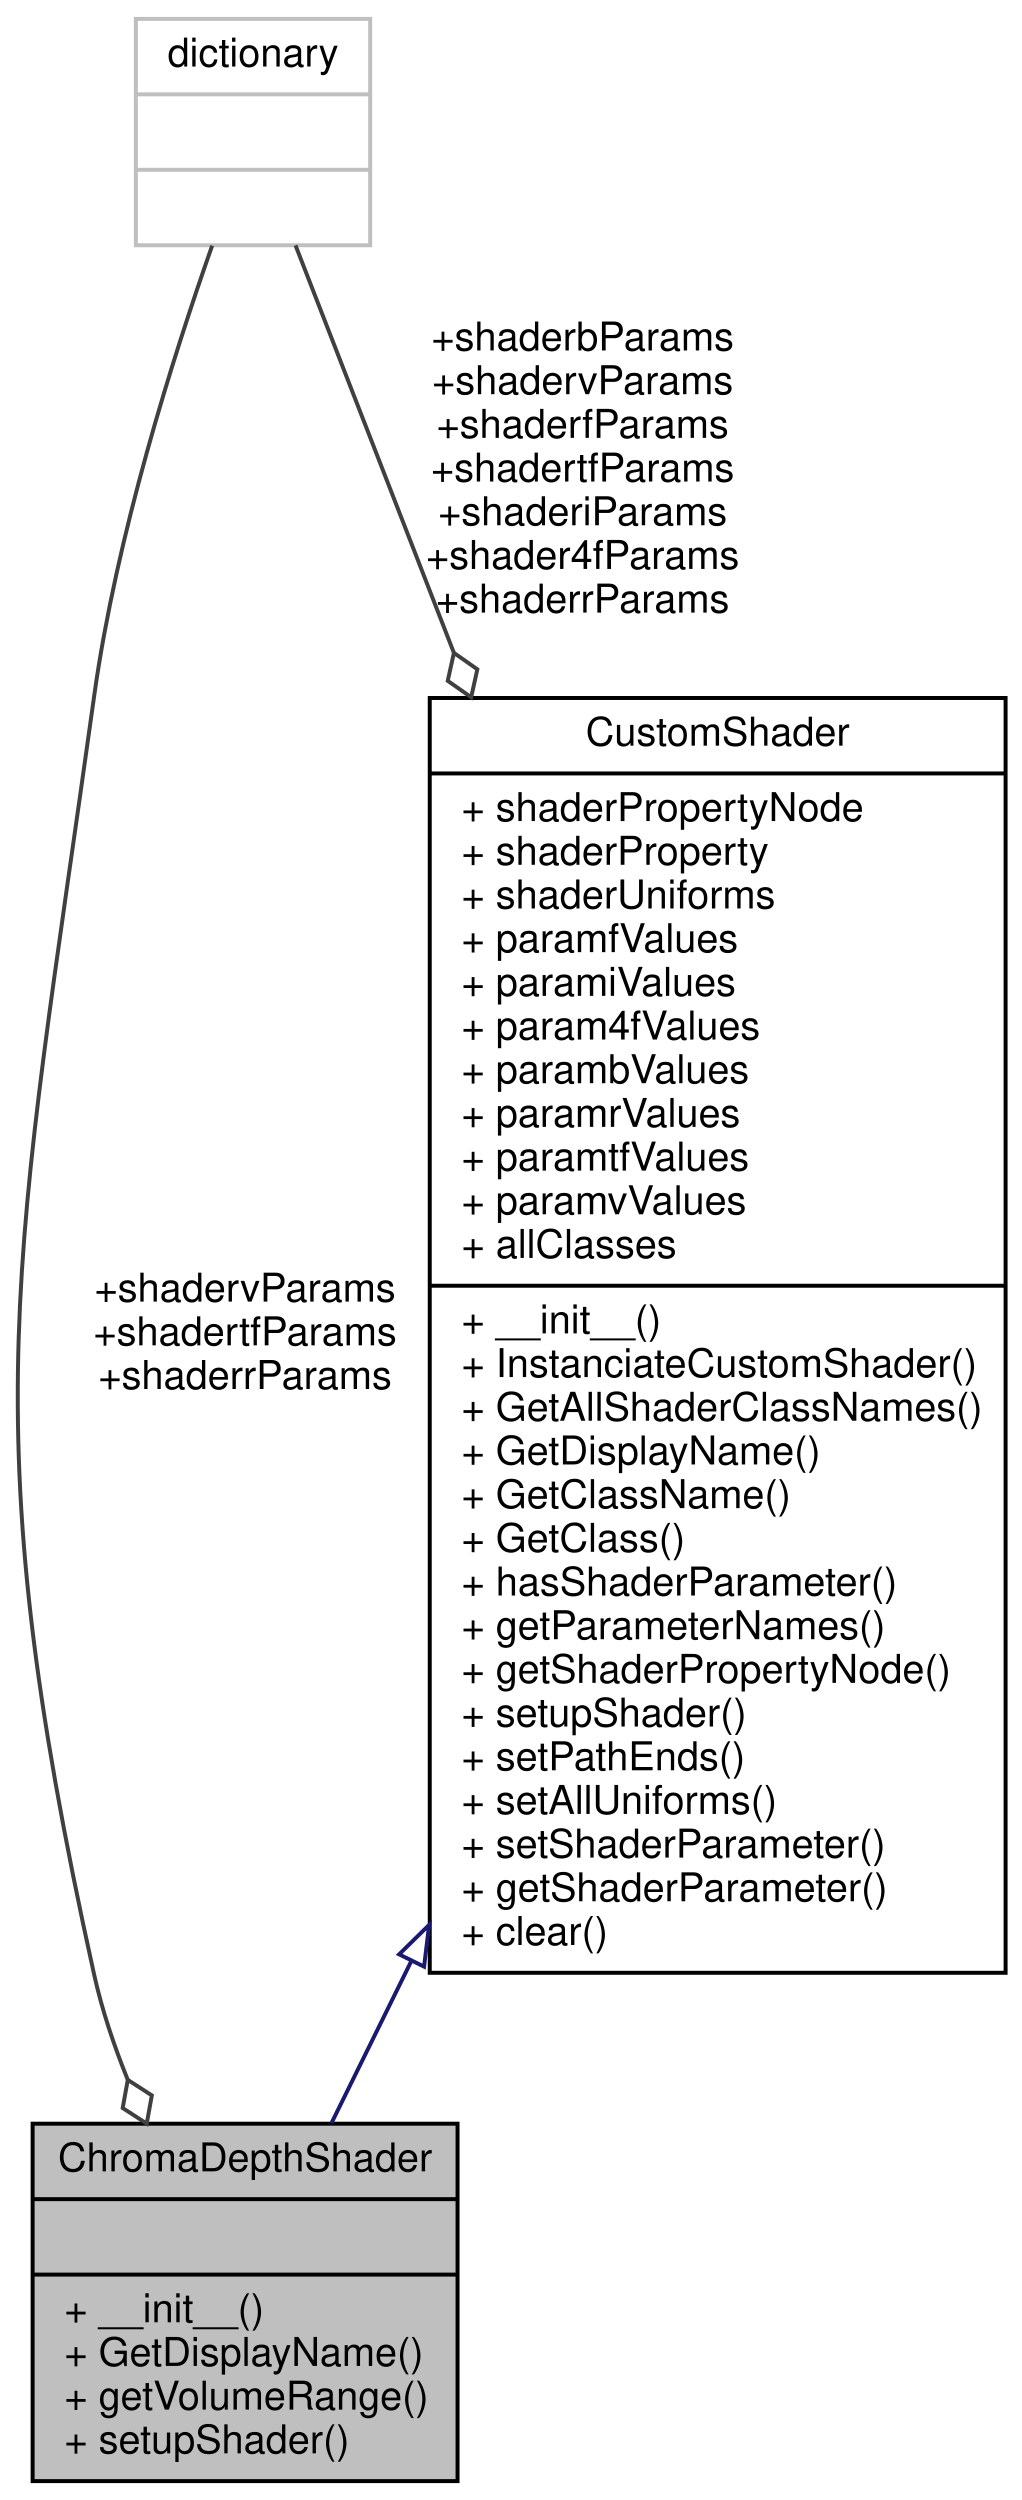
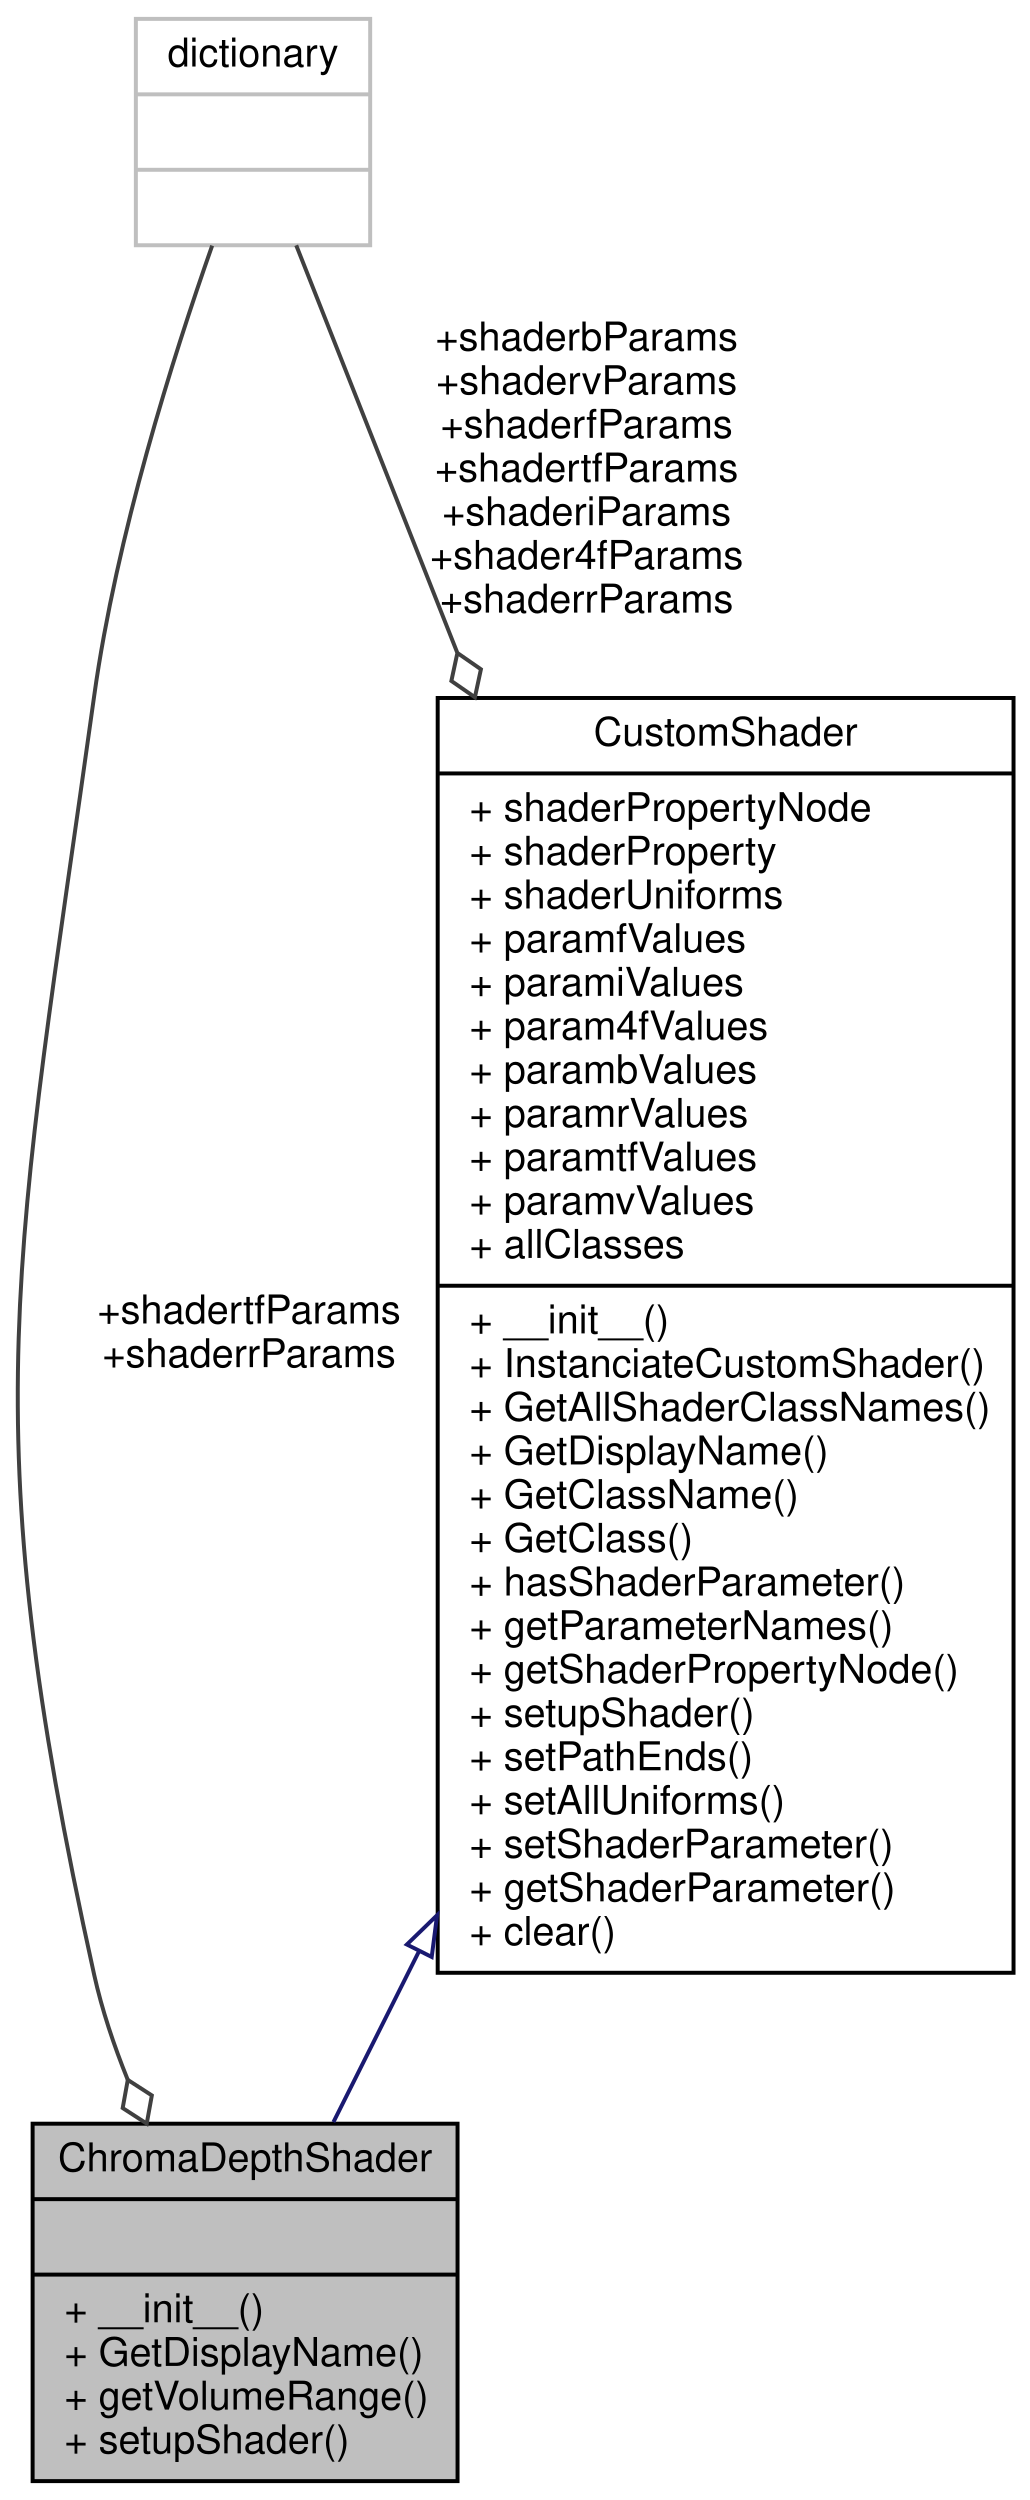
- <svg xmlns="http://www.w3.org/2000/svg" xmlns:xlink="http://www.w3.org/1999/xlink" width="257pt" height="629pt" viewBox="0.00 0.00 257.21 629.00">
+ <svg xmlns="http://www.w3.org/2000/svg" xmlns:xlink="http://www.w3.org/1999/xlink" width="259pt" height="629pt" viewBox="0.00 0.00 259.21 629.00">
  <g id="graph0" class="graph" transform="scale(1 1) rotate(0) translate(4 625)">
    <g id="node1" class="node">
      <g id="a_node1">
        <a xlink:title=" ">
          <polygon fill="#bfbfbf" stroke="black" points="4.212,-0.5 4.212,-90.5 111.212,-90.5 111.212,-0.5 4.212,-0.5" />
          <text text-anchor="middle" x="57.712" y="-78.5" font-family="Helvetica,sans-Serif" font-size="10.00">ChromaDepthShader</text>
          <polyline fill="none" stroke="black" points="4.212,-71.5 111.212,-71.5 " />
          <text text-anchor="middle" x="57.712" y="-59.5" font-family="Helvetica,sans-Serif" font-size="10.00"> </text>
          <polyline fill="none" stroke="black" points="4.212,-52.5 111.212,-52.5 " />
          <text text-anchor="start" x="12.212" y="-40.5" font-family="Helvetica,sans-Serif" font-size="10.00">+ __init__()</text>
          <text text-anchor="start" x="12.212" y="-29.5" font-family="Helvetica,sans-Serif" font-size="10.00">+ GetDisplayName()</text>
          <text text-anchor="start" x="12.212" y="-18.5" font-family="Helvetica,sans-Serif" font-size="10.00">+ getVolumeRange()</text>
          <text text-anchor="start" x="12.212" y="-7.5" font-family="Helvetica,sans-Serif" font-size="10.00">+ setupShader()</text>
        </a>
      </g>
    </g>
    <g id="node2" class="node">
      <g id="a_node2">
        <a xlink:href="class_slicer_p_r_i_s_m_1_1_resources_1_1_custom_shader_1_1_custom_shader.html" target="_top" xlink:title=" ">
-           <polygon fill="none" stroke="black" points="104.212,-128.5 104.212,-449.5 249.212,-449.5 249.212,-128.5 104.212,-128.5" />
-           <text text-anchor="middle" x="176.712" y="-437.5" font-family="Helvetica,sans-Serif" font-size="10.00">CustomShader</text>
-           <polyline fill="none" stroke="black" points="104.212,-430.5 249.212,-430.5 " />
-           <text text-anchor="start" x="112.212" y="-418.5" font-family="Helvetica,sans-Serif" font-size="10.00">+ shaderPropertyNode</text>
-           <text text-anchor="start" x="112.212" y="-407.5" font-family="Helvetica,sans-Serif" font-size="10.00">+ shaderProperty</text>
-           <text text-anchor="start" x="112.212" y="-396.5" font-family="Helvetica,sans-Serif" font-size="10.00">+ shaderUniforms</text>
-           <text text-anchor="start" x="112.212" y="-385.5" font-family="Helvetica,sans-Serif" font-size="10.00">+ paramfValues</text>
-           <text text-anchor="start" x="112.212" y="-374.5" font-family="Helvetica,sans-Serif" font-size="10.00">+ paramiValues</text>
-           <text text-anchor="start" x="112.212" y="-363.5" font-family="Helvetica,sans-Serif" font-size="10.00">+ param4fValues</text>
-           <text text-anchor="start" x="112.212" y="-352.5" font-family="Helvetica,sans-Serif" font-size="10.00">+ parambValues</text>
-           <text text-anchor="start" x="112.212" y="-341.5" font-family="Helvetica,sans-Serif" font-size="10.00">+ paramrValues</text>
-           <text text-anchor="start" x="112.212" y="-330.5" font-family="Helvetica,sans-Serif" font-size="10.00">+ paramtfValues</text>
-           <text text-anchor="start" x="112.212" y="-319.5" font-family="Helvetica,sans-Serif" font-size="10.00">+ paramvValues</text>
-           <text text-anchor="start" x="112.212" y="-308.5" font-family="Helvetica,sans-Serif" font-size="10.00">+ allClasses</text>
-           <polyline fill="none" stroke="black" points="104.212,-301.5 249.212,-301.5 " />
-           <text text-anchor="start" x="112.212" y="-289.5" font-family="Helvetica,sans-Serif" font-size="10.00">+ __init__()</text>
-           <text text-anchor="start" x="112.212" y="-278.5" font-family="Helvetica,sans-Serif" font-size="10.00">+ InstanciateCustomShader()</text>
-           <text text-anchor="start" x="112.212" y="-267.5" font-family="Helvetica,sans-Serif" font-size="10.00">+ GetAllShaderClassNames()</text>
-           <text text-anchor="start" x="112.212" y="-256.5" font-family="Helvetica,sans-Serif" font-size="10.00">+ GetDisplayName()</text>
-           <text text-anchor="start" x="112.212" y="-245.5" font-family="Helvetica,sans-Serif" font-size="10.00">+ GetClassName()</text>
-           <text text-anchor="start" x="112.212" y="-234.5" font-family="Helvetica,sans-Serif" font-size="10.00">+ GetClass()</text>
-           <text text-anchor="start" x="112.212" y="-223.5" font-family="Helvetica,sans-Serif" font-size="10.00">+ hasShaderParameter()</text>
-           <text text-anchor="start" x="112.212" y="-212.5" font-family="Helvetica,sans-Serif" font-size="10.00">+ getParameterNames()</text>
-           <text text-anchor="start" x="112.212" y="-201.5" font-family="Helvetica,sans-Serif" font-size="10.00">+ getShaderPropertyNode()</text>
-           <text text-anchor="start" x="112.212" y="-190.5" font-family="Helvetica,sans-Serif" font-size="10.00">+ setupShader()</text>
-           <text text-anchor="start" x="112.212" y="-179.5" font-family="Helvetica,sans-Serif" font-size="10.00">+ setPathEnds()</text>
-           <text text-anchor="start" x="112.212" y="-168.5" font-family="Helvetica,sans-Serif" font-size="10.00">+ setAllUniforms()</text>
-           <text text-anchor="start" x="112.212" y="-157.5" font-family="Helvetica,sans-Serif" font-size="10.00">+ setShaderParameter()</text>
-           <text text-anchor="start" x="112.212" y="-146.5" font-family="Helvetica,sans-Serif" font-size="10.00">+ getShaderParameter()</text>
-           <text text-anchor="start" x="112.212" y="-135.5" font-family="Helvetica,sans-Serif" font-size="10.00">+ clear()</text>
+           <polygon fill="none" stroke="black" points="106.212,-128.5 106.212,-449.5 251.212,-449.5 251.212,-128.5 106.212,-128.5" />
+           <text text-anchor="middle" x="178.712" y="-437.5" font-family="Helvetica,sans-Serif" font-size="10.00">CustomShader</text>
+           <polyline fill="none" stroke="black" points="106.212,-430.5 251.212,-430.5 " />
+           <text text-anchor="start" x="114.212" y="-418.5" font-family="Helvetica,sans-Serif" font-size="10.00">+ shaderPropertyNode</text>
+           <text text-anchor="start" x="114.212" y="-407.5" font-family="Helvetica,sans-Serif" font-size="10.00">+ shaderProperty</text>
+           <text text-anchor="start" x="114.212" y="-396.5" font-family="Helvetica,sans-Serif" font-size="10.00">+ shaderUniforms</text>
+           <text text-anchor="start" x="114.212" y="-385.5" font-family="Helvetica,sans-Serif" font-size="10.00">+ paramfValues</text>
+           <text text-anchor="start" x="114.212" y="-374.5" font-family="Helvetica,sans-Serif" font-size="10.00">+ paramiValues</text>
+           <text text-anchor="start" x="114.212" y="-363.5" font-family="Helvetica,sans-Serif" font-size="10.00">+ param4fValues</text>
+           <text text-anchor="start" x="114.212" y="-352.5" font-family="Helvetica,sans-Serif" font-size="10.00">+ parambValues</text>
+           <text text-anchor="start" x="114.212" y="-341.5" font-family="Helvetica,sans-Serif" font-size="10.00">+ paramrValues</text>
+           <text text-anchor="start" x="114.212" y="-330.5" font-family="Helvetica,sans-Serif" font-size="10.00">+ paramtfValues</text>
+           <text text-anchor="start" x="114.212" y="-319.5" font-family="Helvetica,sans-Serif" font-size="10.00">+ paramvValues</text>
+           <text text-anchor="start" x="114.212" y="-308.5" font-family="Helvetica,sans-Serif" font-size="10.00">+ allClasses</text>
+           <polyline fill="none" stroke="black" points="106.212,-301.5 251.212,-301.5 " />
+           <text text-anchor="start" x="114.212" y="-289.5" font-family="Helvetica,sans-Serif" font-size="10.00">+ __init__()</text>
+           <text text-anchor="start" x="114.212" y="-278.5" font-family="Helvetica,sans-Serif" font-size="10.00">+ InstanciateCustomShader()</text>
+           <text text-anchor="start" x="114.212" y="-267.5" font-family="Helvetica,sans-Serif" font-size="10.00">+ GetAllShaderClassNames()</text>
+           <text text-anchor="start" x="114.212" y="-256.5" font-family="Helvetica,sans-Serif" font-size="10.00">+ GetDisplayName()</text>
+           <text text-anchor="start" x="114.212" y="-245.5" font-family="Helvetica,sans-Serif" font-size="10.00">+ GetClassName()</text>
+           <text text-anchor="start" x="114.212" y="-234.5" font-family="Helvetica,sans-Serif" font-size="10.00">+ GetClass()</text>
+           <text text-anchor="start" x="114.212" y="-223.5" font-family="Helvetica,sans-Serif" font-size="10.00">+ hasShaderParameter()</text>
+           <text text-anchor="start" x="114.212" y="-212.5" font-family="Helvetica,sans-Serif" font-size="10.00">+ getParameterNames()</text>
+           <text text-anchor="start" x="114.212" y="-201.5" font-family="Helvetica,sans-Serif" font-size="10.00">+ getShaderPropertyNode()</text>
+           <text text-anchor="start" x="114.212" y="-190.5" font-family="Helvetica,sans-Serif" font-size="10.00">+ setupShader()</text>
+           <text text-anchor="start" x="114.212" y="-179.5" font-family="Helvetica,sans-Serif" font-size="10.00">+ setPathEnds()</text>
+           <text text-anchor="start" x="114.212" y="-168.5" font-family="Helvetica,sans-Serif" font-size="10.00">+ setAllUniforms()</text>
+           <text text-anchor="start" x="114.212" y="-157.5" font-family="Helvetica,sans-Serif" font-size="10.00">+ setShaderParameter()</text>
+           <text text-anchor="start" x="114.212" y="-146.5" font-family="Helvetica,sans-Serif" font-size="10.00">+ getShaderParameter()</text>
+           <text text-anchor="start" x="114.212" y="-135.5" font-family="Helvetica,sans-Serif" font-size="10.00">+ clear()</text>
        </a>
      </g>
    </g>
    <g id="edge1" class="edge">
-       <path fill="none" stroke="midnightblue" d="M99.511,-131.328C92.276,-116.645 85.425,-102.742 79.443,-90.602" />
-       <polygon fill="none" stroke="midnightblue" points="96.501,-133.139 104.061,-140.562 102.78,-130.045 96.501,-133.139" />
+       <path fill="none" stroke="midnightblue" d="M101.449,-133.794C93.696,-118.32 86.341,-103.641 79.952,-90.889" />
+       <polygon fill="none" stroke="midnightblue" points="98.447,-135.616 106.056,-142.988 104.705,-132.48 98.447,-135.616" />
    </g>
    <g id="node3" class="node">
      <g id="a_node3">
        <a xlink:title=" ">
          <polygon fill="none" stroke="#bfbfbf" points="30.212,-563.5 30.212,-620.5 89.212,-620.5 89.212,-563.5 30.212,-563.5" />
          <text text-anchor="middle" x="59.712" y="-608.5" font-family="Helvetica,sans-Serif" font-size="10.00">dictionary</text>
          <polyline fill="none" stroke="#bfbfbf" points="30.212,-601.5 89.212,-601.5 " />
          <text text-anchor="middle" x="59.712" y="-589.5" font-family="Helvetica,sans-Serif" font-size="10.00"> </text>
          <polyline fill="none" stroke="#bfbfbf" points="30.212,-582.5 89.212,-582.5 " />
          <text text-anchor="middle" x="59.712" y="-570.5" font-family="Helvetica,sans-Serif" font-size="10.00"> </text>
        </a>
      </g>
    </g>
    <g id="edge3" class="edge">
      <path fill="none" stroke="#404040" d="M49.422,-563.398C39.544,-535.321 25.321,-490.324 19.712,-450 -0.005,-308.254 -11.26,-267.719 19.712,-128 21.662,-119.204 24.664,-110.232 28.144,-101.61" />
      <polygon fill="none" stroke="#404040" points="28.177,-101.533 26.892,-94.438 32.947,-90.522 34.233,-97.618 28.177,-101.533" />
-       <text text-anchor="middle" x="57.712" y="-297.5" font-family="Helvetica,sans-Serif" font-size="10.00"> +shadervParams</text>
-       <text text-anchor="middle" x="57.712" y="-286.5" font-family="Helvetica,sans-Serif" font-size="10.00">+shadertfParams</text>
-       <text text-anchor="middle" x="57.712" y="-275.5" font-family="Helvetica,sans-Serif" font-size="10.00">+shaderrParams</text>
+       <text text-anchor="middle" x="58.712" y="-292" font-family="Helvetica,sans-Serif" font-size="10.00"> +shadertfParams</text>
+       <text text-anchor="middle" x="58.712" y="-281" font-family="Helvetica,sans-Serif" font-size="10.00">+shaderrParams</text>
    </g>
    <g id="edge2" class="edge">
-       <path fill="none" stroke="#404040" d="M70.405,-563.49C79.918,-539.015 94.698,-500.992 110.243,-461" />
-       <polygon fill="none" stroke="#404040" points="110.297,-460.863 108.742,-453.821 114.644,-449.678 116.199,-456.72 110.297,-460.863" />
-       <text text-anchor="middle" x="142.712" y="-537" font-family="Helvetica,sans-Serif" font-size="10.00"> +shaderbParams</text>
-       <text text-anchor="middle" x="142.712" y="-526" font-family="Helvetica,sans-Serif" font-size="10.00">+shadervParams</text>
-       <text text-anchor="middle" x="142.712" y="-515" font-family="Helvetica,sans-Serif" font-size="10.00">+shaderfParams</text>
-       <text text-anchor="middle" x="142.712" y="-504" font-family="Helvetica,sans-Serif" font-size="10.00">+shadertfParams</text>
-       <text text-anchor="middle" x="142.712" y="-493" font-family="Helvetica,sans-Serif" font-size="10.00">+shaderiParams</text>
-       <text text-anchor="middle" x="142.712" y="-482" font-family="Helvetica,sans-Serif" font-size="10.00">+shader4fParams</text>
-       <text text-anchor="middle" x="142.712" y="-471" font-family="Helvetica,sans-Serif" font-size="10.00">+shaderrParams</text>
+       <path fill="none" stroke="#404040" d="M70.588,-563.49C80.264,-539.015 95.296,-500.992 111.107,-461" />
+       <polygon fill="none" stroke="#404040" points="111.171,-460.838 109.657,-453.787 115.583,-449.678 117.097,-456.728 111.171,-460.838" />
+       <text text-anchor="middle" x="143.712" y="-537" font-family="Helvetica,sans-Serif" font-size="10.00"> +shaderbParams</text>
+       <text text-anchor="middle" x="143.712" y="-526" font-family="Helvetica,sans-Serif" font-size="10.00">+shadervParams</text>
+       <text text-anchor="middle" x="143.712" y="-515" font-family="Helvetica,sans-Serif" font-size="10.00">+shaderfParams</text>
+       <text text-anchor="middle" x="143.712" y="-504" font-family="Helvetica,sans-Serif" font-size="10.00">+shadertfParams</text>
+       <text text-anchor="middle" x="143.712" y="-493" font-family="Helvetica,sans-Serif" font-size="10.00">+shaderiParams</text>
+       <text text-anchor="middle" x="143.712" y="-482" font-family="Helvetica,sans-Serif" font-size="10.00">+shader4fParams</text>
+       <text text-anchor="middle" x="143.712" y="-471" font-family="Helvetica,sans-Serif" font-size="10.00">+shaderrParams</text>
    </g>
  </g>
</svg>
